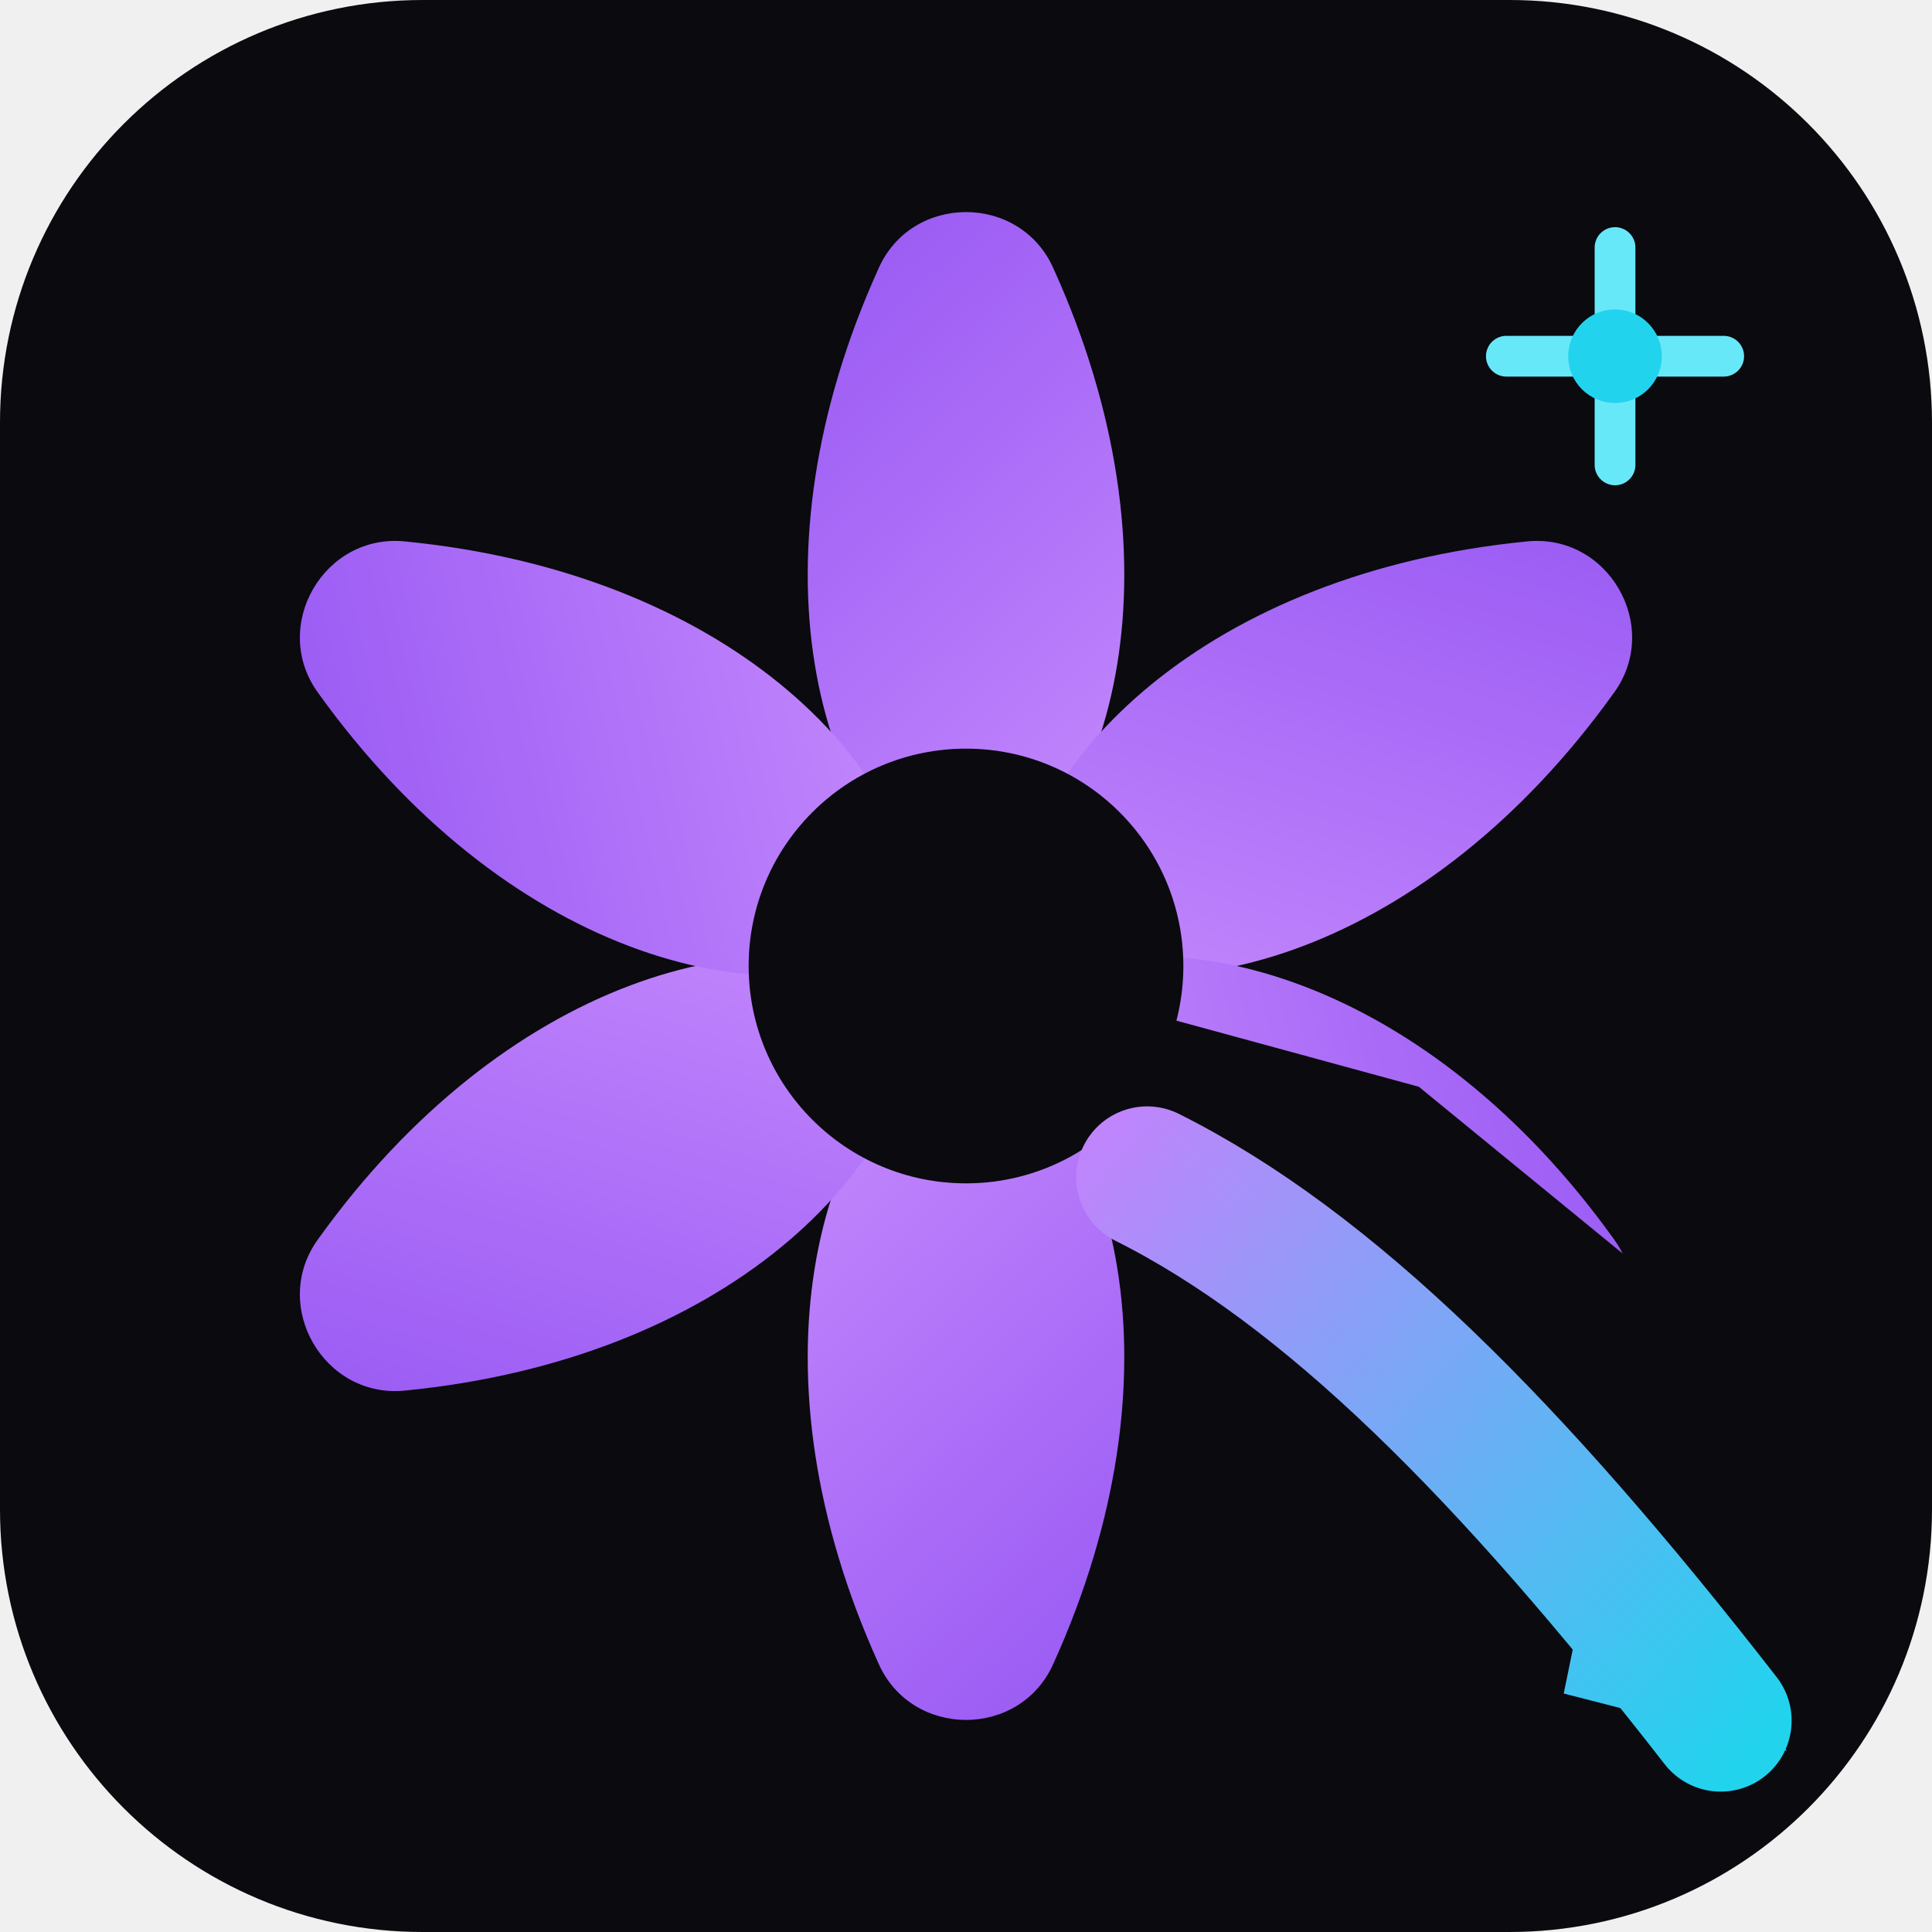
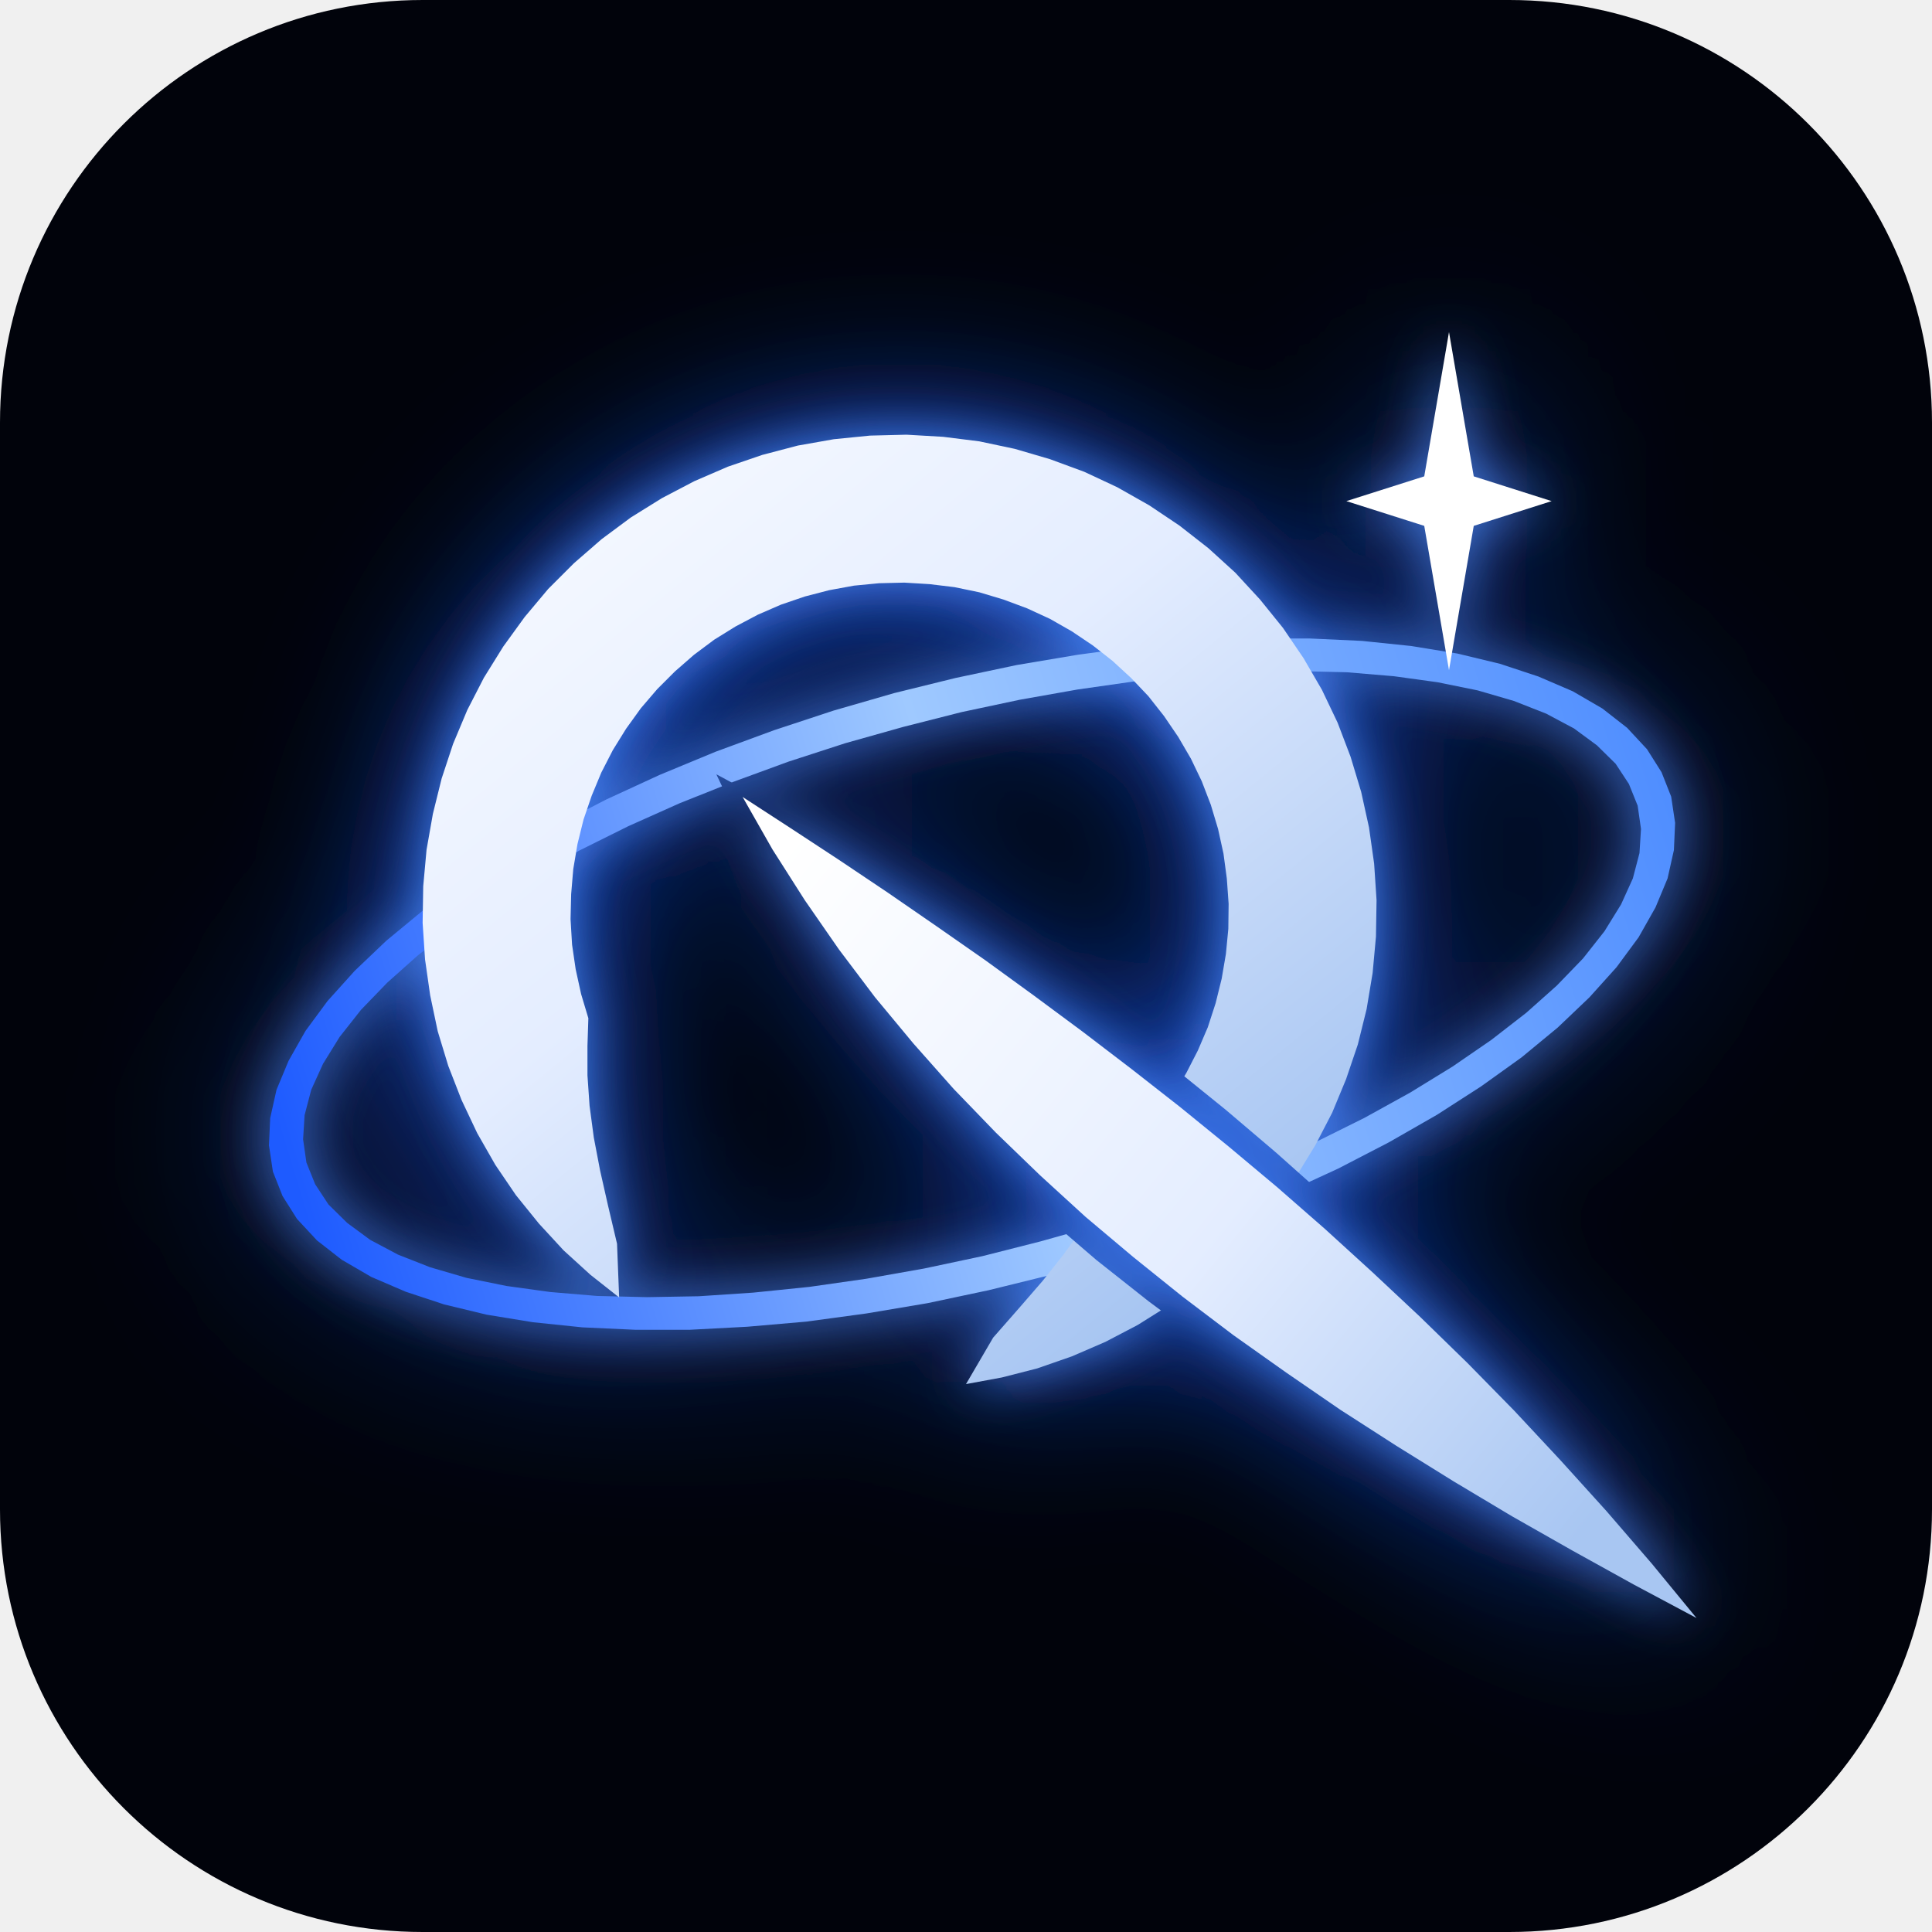
<svg xmlns="http://www.w3.org/2000/svg" viewBox="0 0 64 64" role="img" aria-label="Qyro">
  <defs>
-     <linearGradient id="qg" x1="8" y1="6" x2="56" y2="58" gradientUnits="userSpaceOnUse">
-       <stop offset="0%" stop-color="#7C3AED" />
-       <stop offset="0.48" stop-color="#C084FC" />
-       <stop offset="1" stop-color="#22D3EE" />
+     <linearGradient id="qchrome" x1="14" y1="10" x2="50" y2="54" gradientUnits="userSpaceOnUse">
+       <stop offset="0%" stop-color="#FFFFFF" />
+       <stop offset="0.38" stop-color="#E4EDFF" />
+       <stop offset="0.72" stop-color="#A8C6F2" />
+       <stop offset="1" stop-color="#5F8DD6" />
    </linearGradient>
-     <linearGradient id="qg2" x1="36" y1="38" x2="58" y2="58" gradientUnits="userSpaceOnUse">
-       <stop offset="0%" stop-color="#C084FC" />
-       <stop offset="1" stop-color="#22D3EE" />
+     <linearGradient id="qblade" x1="26" y1="28" x2="53" y2="50" gradientUnits="userSpaceOnUse">
+       <stop offset="0%" stop-color="#FFFFFF" />
+       <stop offset="0.55" stop-color="#E4EDFF" />
+       <stop offset="1" stop-color="#A8C6F2" />
    </linearGradient>
-     <path id="qpetal" d="M32 30.5C26.8 27.1 24.8 18.4 29.1 8.9C30.2 6.4 33.8 6.4 34.9 8.9C39.2 18.4 37.2 27.1 32 30.5Z" />
-     <mask id="qcut" maskUnits="userSpaceOnUse">
+     <linearGradient id="qorbit" x1="10" y1="40" x2="56" y2="26" gradientUnits="userSpaceOnUse">
+       <stop offset="0%" stop-color="#1E5BFF" />
+       <stop offset="0.5" stop-color="#9FC9FF" />
+       <stop offset="1" stop-color="#4D8CFF" />
+     </linearGradient>
+     <filter id="qbloom" x="-45%" y="-45%" width="190%" height="190%">
+       <feGaussianBlur stdDeviation="2.9" />
+     </filter>
+     <filter id="qrim" x="-30%" y="-30%" width="160%" height="160%">
+       <feGaussianBlur stdDeviation="0.9" />
+     </filter>
+     <path id="qring" d="M20.51 42.98 L19.56 42.23 L18.67 41.42 L17.85 40.53 L17.09 39.59 L16.41 38.59 L15.81 37.54 L15.29 36.44 L14.85 35.31 L14.50 34.16 L14.25 32.97 L14.08 31.78 L14.00 30.57 L14.02 29.36 L14.13 28.15 L14.34 26.96 L14.63 25.79 L15.01 24.64 L15.48 23.52 L16.03 22.45 L16.67 21.42 L17.38 20.44 L18.16 19.51 L19.01 18.66 L19.93 17.86 L20.90 17.14 L21.93 16.50 L23.00 15.94 L24.11 15.46 L25.25 15.07 L26.43 14.76 L27.62 14.55 L28.82 14.43 L30.03 14.40 L31.24 14.47 L32.44 14.62 L33.62 14.87 L34.78 15.21 L35.92 15.63 L37.01 16.14 L38.07 16.74 L39.07 17.41 L40.03 18.16 L40.92 18.97 L41.74 19.86 L42.50 20.80 L43.18 21.80 L43.79 22.85 L44.31 23.94 L44.74 25.07 L45.09 26.23 L45.35 27.41 L45.52 28.61 L45.60 29.82 L45.58 31.03 L45.47 32.23 L45.27 33.43 L44.98 34.60 L44.59 35.75 L44.13 36.86 L43.57 37.94 L42.94 38.97 L42.23 39.95 L41.45 40.87 L40.60 41.73 L39.68 42.53 L38.71 43.25 L37.69 43.89 L36.62 44.45 L35.51 44.93 L34.36 45.33 L33.19 45.63 L32.00 45.85 L32.00 45.85 L32.90 44.31 L33.76 43.33 L34.54 42.43 L35.23 41.56 L35.85 40.70 L36.38 39.84 L36.84 38.99 L37.25 38.16 L37.84 37.56 L38.38 36.93 L38.87 36.25 L39.30 35.54 L39.68 34.80 L40.01 34.03 L40.27 33.23 L40.47 32.42 L40.61 31.60 L40.69 30.77 L40.70 29.94 L40.64 29.10 L40.53 28.28 L40.35 27.46 L40.11 26.66 L39.81 25.88 L39.45 25.13 L39.03 24.41 L38.56 23.72 L38.04 23.06 L37.47 22.46 L36.85 21.89 L36.20 21.38 L35.50 20.91 L34.78 20.50 L34.02 20.15 L33.24 19.86 L32.44 19.62 L31.62 19.45 L30.79 19.35 L29.96 19.30 L29.12 19.32 L28.29 19.40 L27.47 19.55 L26.66 19.76 L25.87 20.03 L25.11 20.36 L24.37 20.75 L23.66 21.19 L22.99 21.69 L22.36 22.24 L21.77 22.83 L21.23 23.46 L20.74 24.14 L20.30 24.85 L19.92 25.59 L19.60 26.36 L19.33 27.15 L19.13 27.96 L18.99 28.79 L18.92 29.62 L18.90 30.45 L18.95 31.29 L19.07 32.11 L19.25 32.93 L19.49 33.73 L19.46 34.65 L19.46 35.62 L19.53 36.63 L19.67 37.68 L19.88 38.78 L20.14 39.93 L20.44 41.20 L20.51 42.98 Z" />
+     <path id="qtail" d="M24.60 26.40 L25.59 28.14 L26.66 29.82 L27.79 31.45 L28.99 33.04 L30.26 34.57 L31.59 36.07 L32.99 37.52 L34.45 38.93 L35.96 40.31 L37.54 41.64 L39.17 42.95 L40.86 44.23 L42.61 45.47 L44.40 46.70 L46.25 47.89 L48.15 49.07 L50.09 50.23 L52.08 51.36 L54.12 52.49 L56.20 53.60 L56.20 53.60 L54.72 51.80 L53.21 50.05 L51.69 48.37 L50.16 46.73 L48.61 45.15 L47.05 43.63 L45.47 42.15 L43.89 40.71 L42.30 39.32 L40.70 37.98 L39.09 36.67 L37.48 35.41 L35.87 34.18 L34.25 32.98 L32.64 31.81 L31.02 30.68 L29.41 29.57 L27.80 28.49 L26.20 27.44 L24.60 26.40 Z" />
+     <path id="qorb" fill-rule="evenodd" d="M55.36 26.39 L55.49 27.26 L55.45 28.16 L55.24 29.10 L54.84 30.06 L54.28 31.05 L53.55 32.04 L52.65 33.04 L51.60 34.04 L50.40 35.03 L49.06 35.99 L47.60 36.93 L46.01 37.84 L44.33 38.71 L42.55 39.53 L40.69 40.30 L38.76 41.01 L36.79 41.66 L34.78 42.24 L32.75 42.74 L30.72 43.17 L28.70 43.51 L26.71 43.78 L24.75 43.95 L22.86 44.05 L21.03 44.05 L19.29 43.97 L17.65 43.80 L16.12 43.55 L14.71 43.21 L13.44 42.79 L12.30 42.30 L11.32 41.73 L10.50 41.09 L9.84 40.38 L9.36 39.62 L9.04 38.81 L8.91 37.94 L8.95 37.04 L9.16 36.10 L9.56 35.14 L10.12 34.15 L10.85 33.16 L11.75 32.16 L12.80 31.16 L14.00 30.17 L15.34 29.21 L16.80 28.27 L18.39 27.36 L20.07 26.49 L21.85 25.67 L23.71 24.90 L25.64 24.19 L27.61 23.54 L29.62 22.96 L31.65 22.46 L33.68 22.03 L35.70 21.69 L37.69 21.42 L39.65 21.25 L41.54 21.15 L43.37 21.15 L45.11 21.23 L46.75 21.40 L48.28 21.65 L49.69 21.99 L50.96 22.41 L52.10 22.90 L53.08 23.47 L53.90 24.11 L54.56 24.82 L55.04 25.58 L55.36 26.39 Z M54.25 26.69 L54.36 27.46 L54.31 28.26 L54.09 29.10 L53.70 29.96 L53.15 30.85 L52.44 31.75 L51.57 32.65 L50.56 33.55 L49.40 34.45 L48.12 35.33 L46.72 36.19 L45.20 37.03 L43.59 37.83 L41.89 38.59 L40.11 39.30 L38.28 39.97 L36.40 40.58 L34.48 41.12 L32.55 41.61 L30.62 42.02 L28.70 42.36 L26.81 42.63 L24.95 42.82 L23.15 42.94 L21.43 42.97 L19.78 42.93 L18.23 42.80 L16.78 42.60 L15.45 42.33 L14.25 41.98 L13.18 41.56 L12.26 41.07 L11.50 40.51 L10.88 39.90 L10.44 39.23 L10.15 38.51 L10.04 37.74 L10.09 36.94 L10.31 36.10 L10.70 35.24 L11.25 34.35 L11.96 33.45 L12.83 32.55 L13.84 31.65 L15.00 30.75 L16.28 29.87 L17.68 29.01 L19.20 28.17 L20.81 27.37 L22.51 26.61 L24.29 25.90 L26.12 25.23 L28.00 24.62 L29.92 24.08 L31.85 23.59 L33.78 23.18 L35.70 22.84 L37.59 22.57 L39.45 22.38 L41.25 22.26 L42.97 22.23 L44.62 22.27 L46.17 22.40 L47.62 22.60 L48.95 22.87 L50.15 23.22 L51.22 23.64 L52.14 24.13 L52.90 24.69 L53.52 25.30 L53.96 25.97 L54.25 26.69 Z" />
+     <path id="qspk" d="M48.00 11.00 L48.82 15.78 L51.40 16.60 L48.82 17.42 L48.00 22.20 L47.18 17.42 L44.60 16.60 L47.18 15.78 Z" />
+     <mask id="qbladecut" maskUnits="userSpaceOnUse">
      <rect width="64" height="64" fill="#fff" />
-       <path d="M36.00 33.00 L47.00 36.00 L58.00 45.00 L68.00 57.00 L59.00 68.00 L38.00 49.00 Z" fill="#000" />
-       <circle cx="32" cy="32" r="7.2" fill="#000" />
+       <path d="M23.73 25.65 L24.61 27.51 L25.58 29.31 L26.64 31.04 L27.77 32.72 L28.99 34.34 L30.30 35.91 L31.68 37.43 L33.15 38.90 L34.69 40.34 L36.32 41.74 L38.04 43.10 L39.83 44.43 L41.70 45.73 L43.66 47.01 L45.69 48.27 L47.81 49.51 L50.00 50.73 L52.28 51.94 L54.64 53.15 L57.07 54.35 L57.07 54.35 L55.45 52.21 L53.81 50.16 L52.18 48.20 L50.54 46.33 L48.89 44.55 L47.24 42.84 L45.59 41.21 L43.93 39.66 L42.27 38.18 L40.60 36.76 L38.93 35.41 L37.26 34.12 L35.58 32.89 L33.90 31.72 L32.21 30.60 L30.52 29.52 L28.83 28.49 L27.13 27.51 L25.43 26.56 L23.73 25.65 Z" fill="#000" />
    </mask>
+     <g id="qback" mask="url(#qbladecut)">
+       <use href="#qorb" />
+       <use href="#qring" />
+     </g>
+     <g id="qall">
+       <use href="#qback" />
+       <use href="#qtail" />
+       <use href="#qspk" />
+     </g>
  </defs>
-   <rect width="64" height="64" fill="#0A0A0F" rx="14" />
+   <rect width="64" height="64" fill="#01030B" rx="14" />
  <g>
-     <g mask="url(#qcut)">
-       <g fill="url(#qg)">
-         <use href="#qpetal" transform="rotate(0 32 32)" />
-         <use href="#qpetal" transform="rotate(60 32 32)" />
-         <use href="#qpetal" transform="rotate(120 32 32)" />
-         <use href="#qpetal" transform="rotate(180 32 32)" />
-         <use href="#qpetal" transform="rotate(240 32 32)" />
-         <use href="#qpetal" transform="rotate(300 32 32)" />
-       </g>
+     <use href="#qall" fill="#1E5BFF" filter="url(#qbloom)" opacity="0.9" />
+     <use href="#qall" fill="#4D8CFF" filter="url(#qrim)" opacity="0.9" />
+     <g mask="url(#qbladecut)">
+       <use href="#qorb" fill="url(#qorbit)" />
+       <use href="#qring" fill="url(#qchrome)" />
    </g>
-     <path d="M38 39C44 42 50 48 57 57" fill="none" stroke="url(#qg2)" stroke-width="4.7" stroke-linecap="round" />
-     <path d="M52.6 52.2L59.2 58L51.8 56.1" fill="url(#qg2)" />
-     <path d="M53.5 8.2V15.4M49.9 11.8H57.1" stroke="#67E8F9" stroke-width="1.35" stroke-linecap="round" />
-     <circle cx="53.5" cy="11.8" r="1.55" fill="#22D3EE" />
+     <use href="#qtail" fill="url(#qblade)" />
+     <use href="#qspk" fill="#FFFFFF" />
  </g>
</svg>
